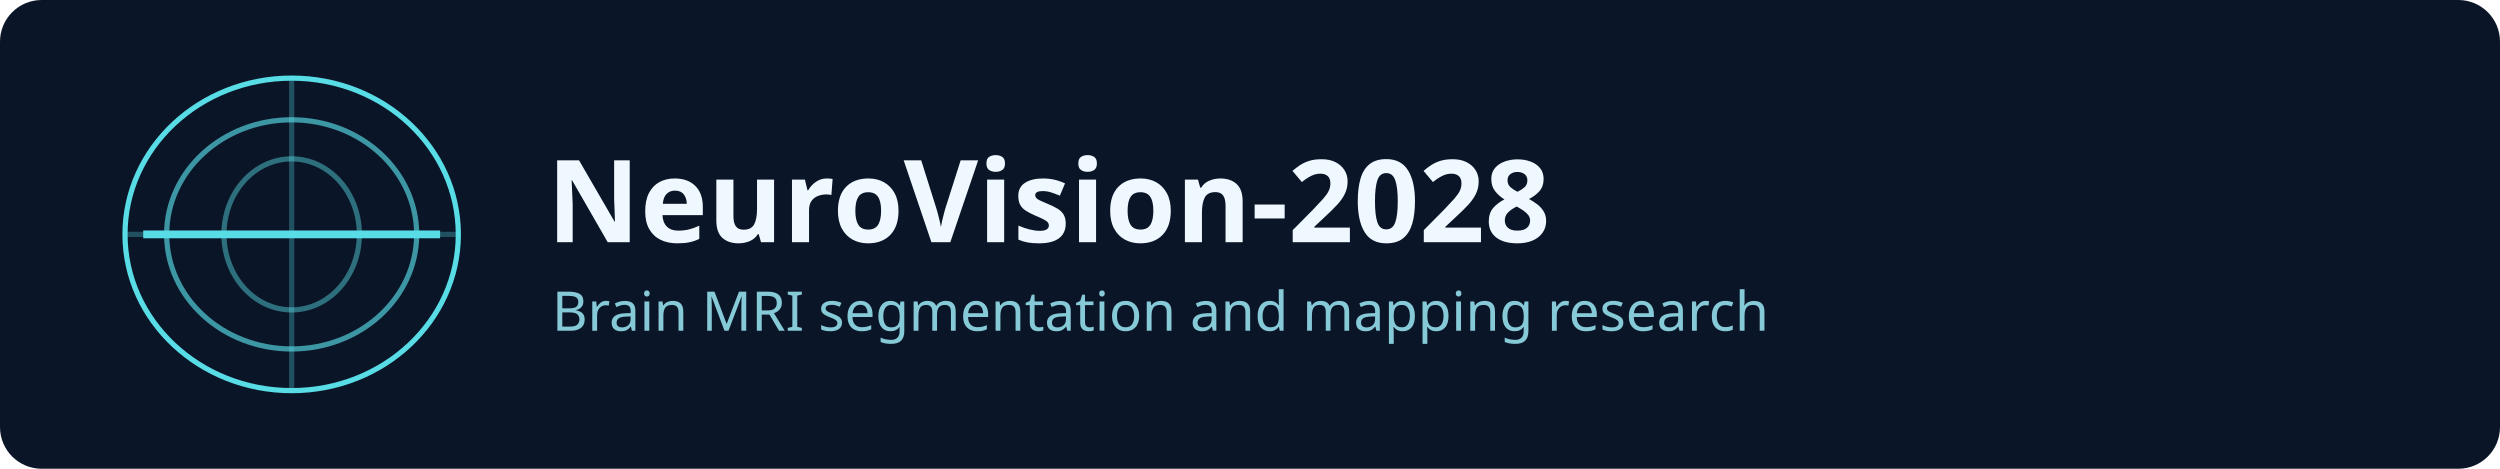
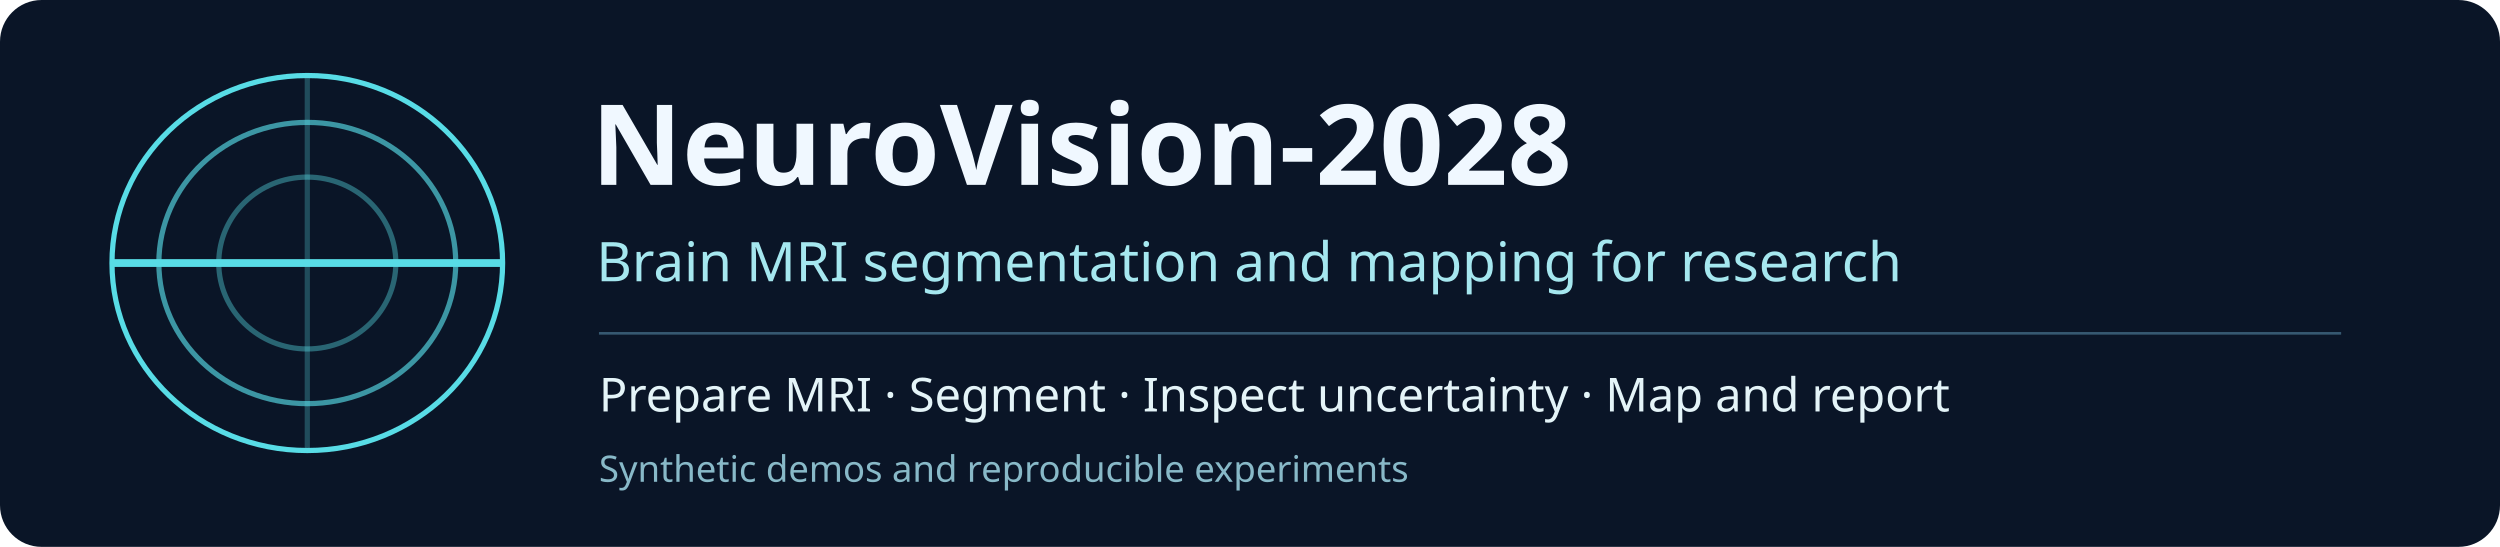
- <svg xmlns="http://www.w3.org/2000/svg" viewBox="0 0 960 180" role="img" aria-labelledby="title">
-   <rect width="960" height="180" rx="16" fill="#0a1527" />
+ <svg xmlns="http://www.w3.org/2000/svg" viewBox="0 0 960 210" role="img" aria-labelledby="title">
+   <defs>
+     <clipPath id="scan">
+       <ellipse cx="118" cy="101" rx="75" ry="72" />
+     </clipPath>
+   </defs>
+   <rect width="960" height="210" rx="16" fill="#0a1527" />
  <g fill="none" stroke="#58dce6" stroke-width="2">
-     <ellipse cx="112" cy="90" rx="64" ry="60" />
-     <ellipse cx="112" cy="90" rx="48" ry="44" opacity=".65" />
-     <ellipse cx="112" cy="90" rx="26" ry="29" opacity=".45" />
-     <path d="M112 30v120M48 90h128" opacity=".3" />
-     <path d="M55 90h114" stroke-width="3">
-       <animateTransform attributeName="transform" type="translate" values="0 -27;0 27;0 -27" dur="8s" repeatCount="indefinite" />
-     </path>
+     <ellipse cx="118" cy="101" rx="75" ry="72" />
+     <ellipse cx="118" cy="101" rx="57" ry="54" opacity=".65" />
+     <ellipse cx="118" cy="101" rx="34" ry="33" opacity=".4" />
+     <path d="M118 29v144M43 101h150" opacity=".28" />
+     <g clip-path="url(#scan)">
+       <path d="M43 101h150" stroke-width="3">
+         <animateTransform attributeName="transform" type="translate" values="0 -60;0 60;0 -60" dur="8s" repeatCount="indefinite" />
+       </path>
+     </g>
  </g>
-   <g font-family="system-ui, sans-serif">
-     <text x="210" y="93" fill="#f0f8ff" font-size="44" font-weight="700">NeuroVision-2028</text>
-     <text x="212" y="127" fill="#86c9d7" font-size="21">Brain MRI segmentation and mapping research</text>
+   <g font-family="system-ui,sans-serif">
+     <text x="227" y="71" fill="#f0f8ff" font-size="43" font-weight="700">NeuroVision-2028</text>
+     <text x="229" y="108" fill="#a5e7ef" font-size="21">Brain MRI segmentation and mapping for research</text>
+     <path d="M230 128H899" stroke="#365871" />
+     <text x="230" y="158" fill="#e4f4f8" font-size="18">Prepare MRI  ·  Segment  ·  Inspect uncertainty  ·  Map and report</text>
+     <text x="230" y="185" fill="#88b9c8" font-size="14">Synthetic demos and reproducible experiments</text>
  </g>
</svg>
